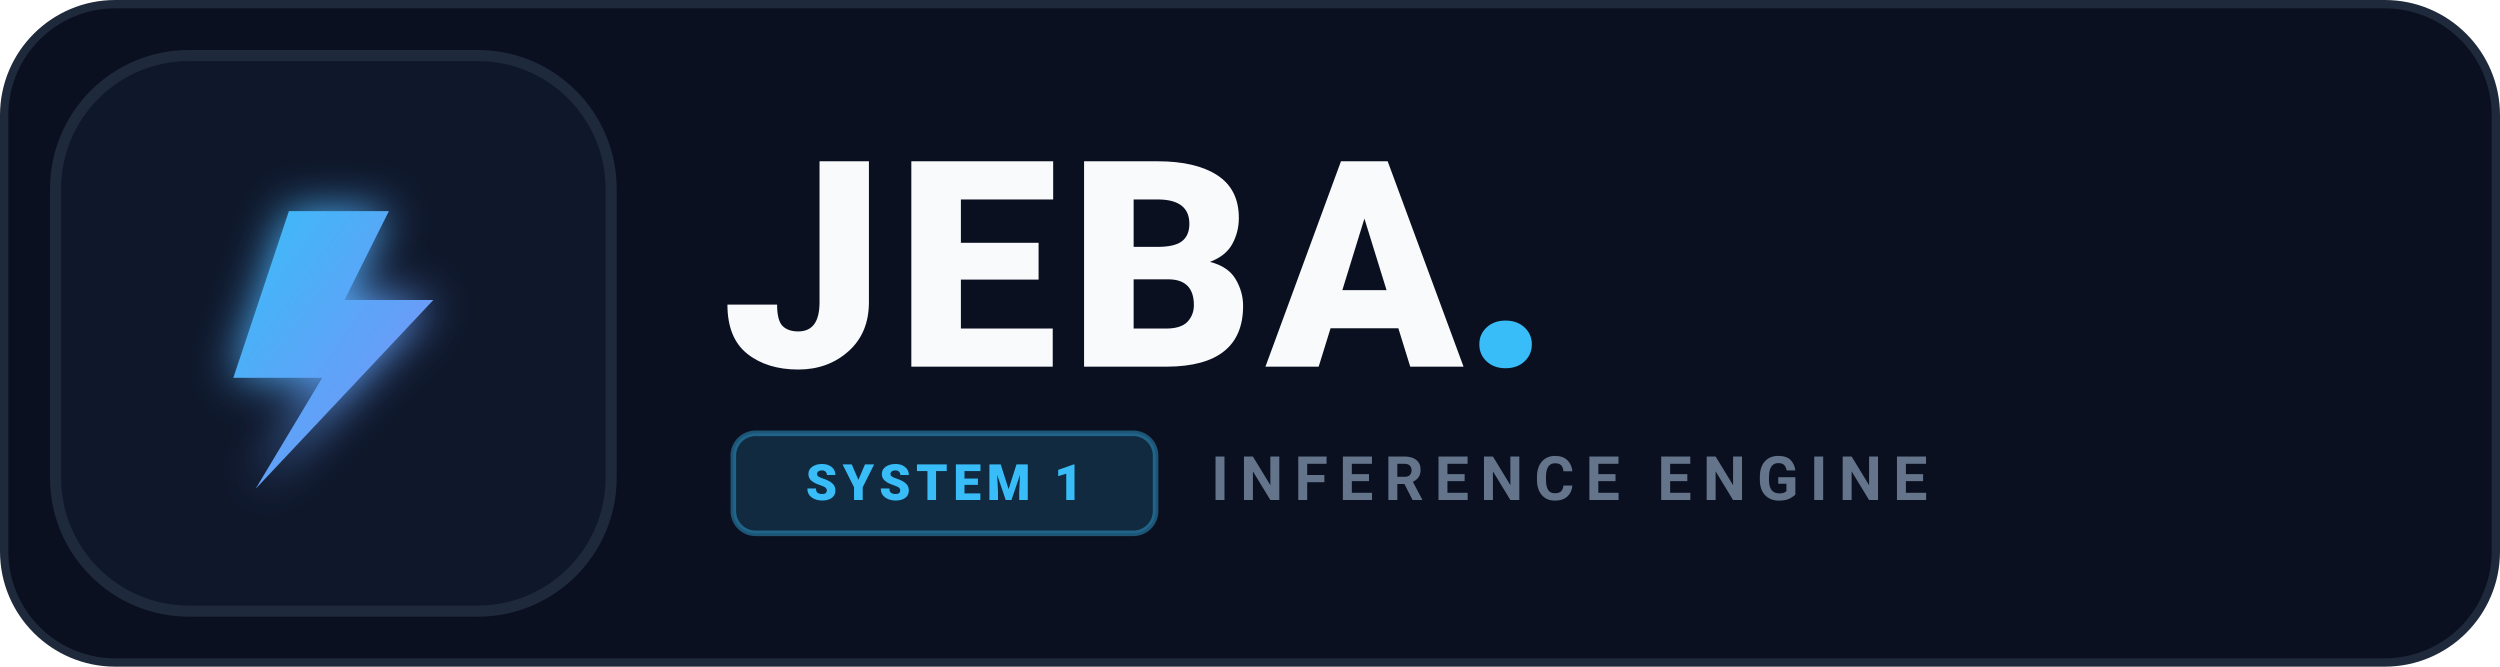
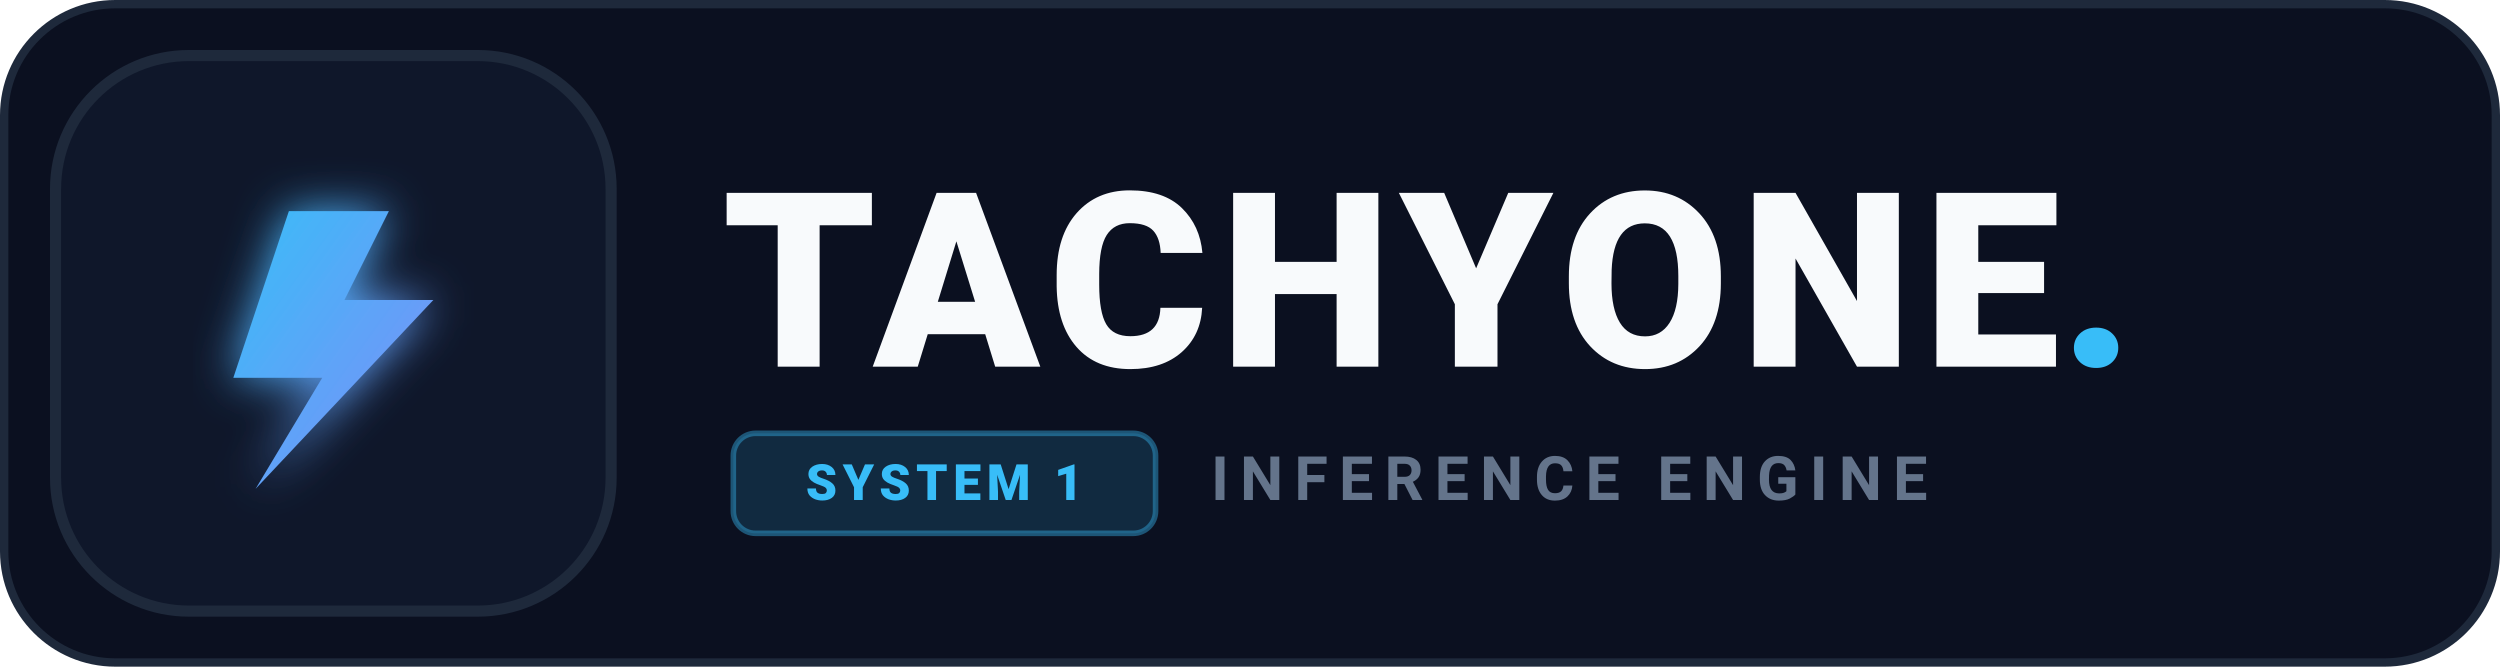
- <svg xmlns="http://www.w3.org/2000/svg" viewBox="0 0 450 120" width="450" height="120" role="img" aria-label="jeba — System 1 inference engine">
+ <svg xmlns="http://www.w3.org/2000/svg" viewBox="0 0 450 120" width="450" height="120" role="img" aria-label="Tachyone — System 1 inference engine">
  <defs>
-     <linearGradient id="jebaGlow" x1="0%" y1="0%" x2="100%" y2="100%">
+     <linearGradient id="tachyoneGlow" x1="0%" y1="0%" x2="100%" y2="100%">
      <stop offset="0%" stop-color="#38BDF8" />
      <stop offset="100%" stop-color="#818CF8" />
    </linearGradient>
    <filter id="glow" x="-20%" y="-20%" width="140%" height="140%">
      <feGaussianBlur stdDeviation="4" result="blur" />
      <feComposite in="SourceGraphic" in2="blur" operator="over" />
    </filter>
  </defs>
  <rect x="0.75" y="0.75" width="448.5" height="118.5" rx="20" fill="#0B1020" stroke="#1E293B" stroke-width="1.5" />
  <g transform="translate(10, 10)">
    <rect x="0" y="0" width="100" height="100" rx="24" fill="#0F172A" stroke="#1E293B" stroke-width="2" />
-     <path d="M 60 28 L 42 28 L 32 58 L 48 58 L 36 78 L 68 44 L 52 44 Z" fill="url(#jebaGlow)" filter="url(#glow)" />
+     <path d="M 60 28 L 42 28 L 32 58 L 48 58 L 36 78 L 68 44 L 52 44 Z" fill="url(#tachyoneGlow)" filter="url(#glow)" />
  </g>
-   <text x="130" y="66" font-family="-apple-system, BlinkMacSystemFont, 'Segoe UI', Roboto, sans-serif" font-weight="900" font-size="52" fill="#F8FAFC" letter-spacing="2">
-     JEBA<tspan fill="#38BDF8">.</tspan>
+   <text x="130" y="66" font-family="-apple-system, BlinkMacSystemFont, 'Segoe UI', Roboto, sans-serif" font-weight="900" font-size="44" fill="#F8FAFC" letter-spacing="2">
+     TACHYONE<tspan fill="#38BDF8">.</tspan>
  </text>
  <g transform="translate(132, 78)">
    <rect x="0" y="0" width="76" height="18" rx="4" fill="#38BDF8" fill-opacity="0.15" stroke="#38BDF8" stroke-opacity="0.4" stroke-width="1" />
    <text x="38" y="12" font-family="-apple-system, BlinkMacSystemFont, 'Segoe UI', Roboto, sans-serif" font-weight="800" font-size="9" fill="#38BDF8" text-anchor="middle" letter-spacing="1">
      SYSTEM 1
    </text>
    <text x="86" y="12" font-family="-apple-system, BlinkMacSystemFont, 'Segoe UI', Roboto, sans-serif" font-weight="600" font-size="11" fill="#64748B" letter-spacing="2">
      INFERENCE ENGINE
    </text>
  </g>
</svg>
